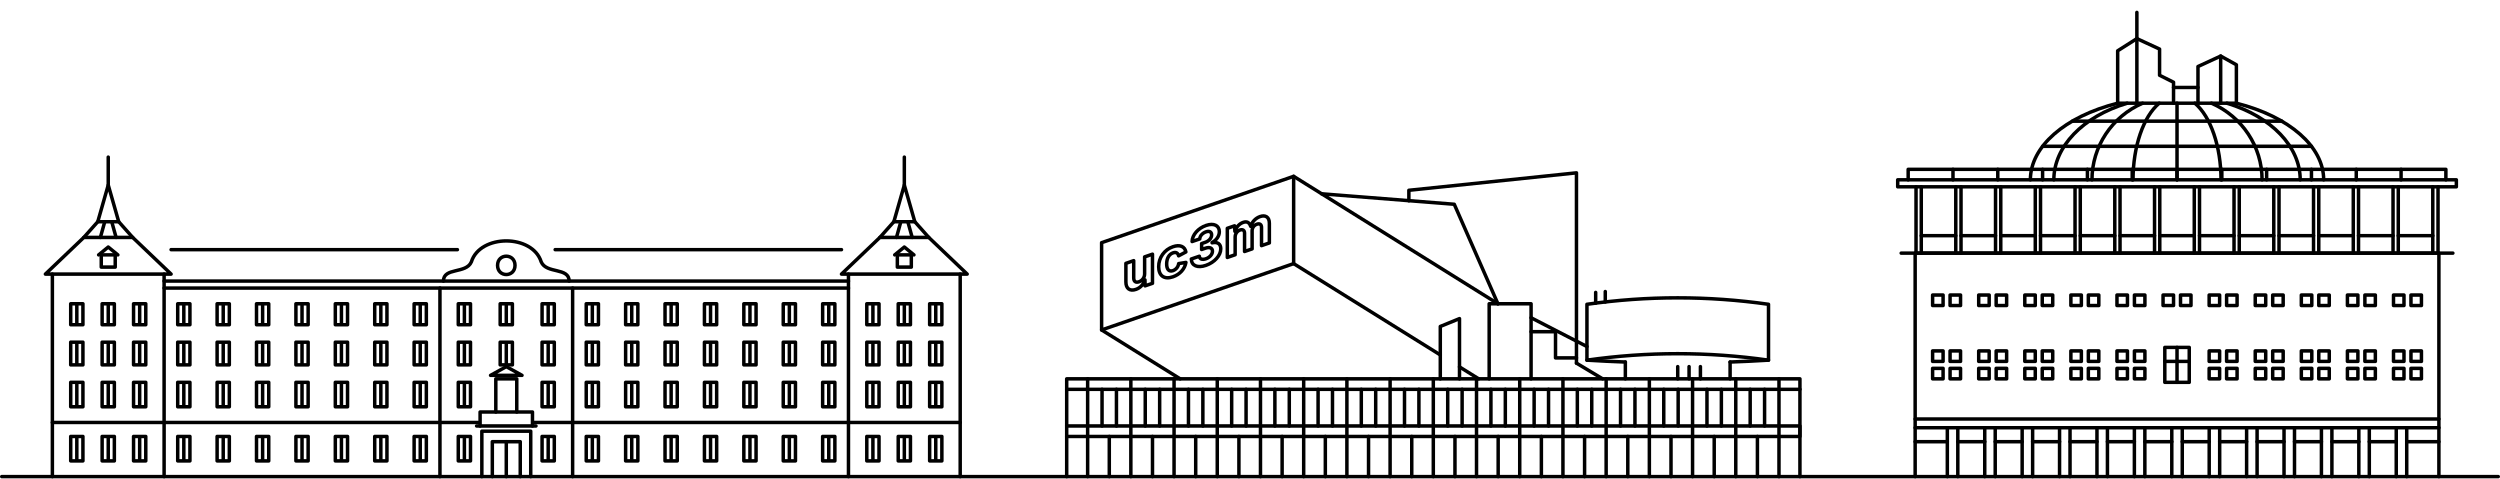
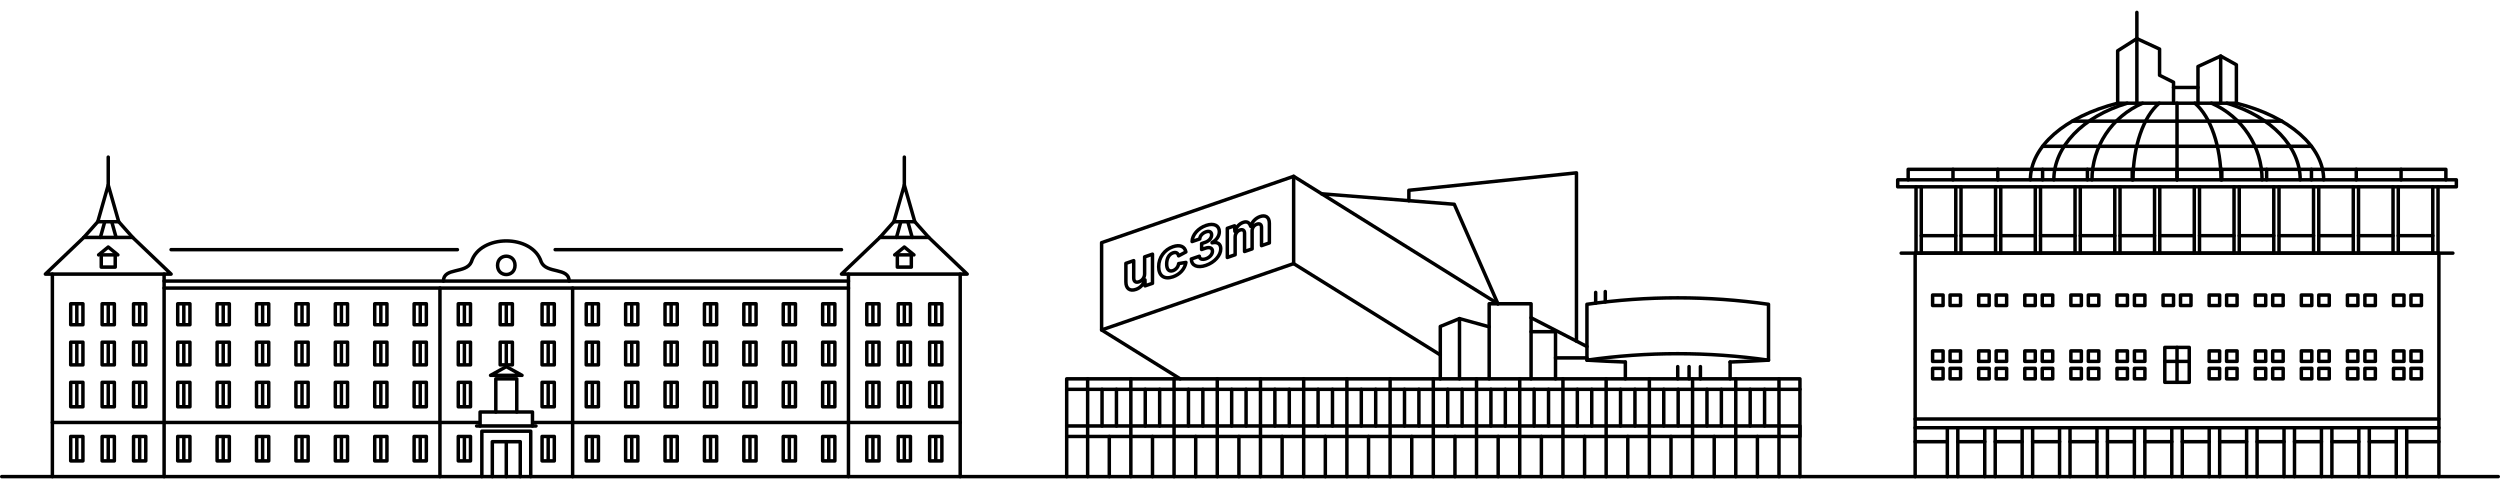
<svg xmlns="http://www.w3.org/2000/svg" fill="none" stroke="currentColor" stroke-linecap="round" stroke-linejoin="round" stroke-width="2" viewBox="-1 -1 1432 274">
  <path d="M29 272V156h-4l22-21h28l22 21h-4v116" />
  <path d="M29 156h64" />
  <path d="m47 135 8-9 6-21 6 21 8 9" />
  <path d="M55 126h12" />
  <path d="m56.5 135 2.5-9m6.5 9-2.5-9" />
  <path d="M61 105V89" />
  <path d="M57 152v-7h8v7Z" />
  <path d="m55.5 145 5.5-4.5 5.5 4.5" />
  <path d="M485 272V156h-4l22-21h28l22 21h-4v116" />
  <path d="M485 156h64" />
  <path d="m503 135 8-9 6-21 6 21 8 9" />
  <path d="M511 126h12" />
  <path d="m512.5 135 2.5-9m6.5 9-2.5-9" />
  <path d="M517 105V89" />
  <path d="M513 152v-7h8v7Z" />
  <path d="m511.5 145 5.5-4.5 5.5 4.5" />
  <path d="M93 160h392" />
  <path d="M93 164h392" />
  <path d="M97 142h164" />
  <path d="M317 142h164" />
  <path d="M251 164v108" />
  <path d="M327 164v108" />
  <path d="M253 160c0-8 13-4 16-11 5-16 35-16 40 0 3 7 16 3 16 11" />
  <path d="M284 151c0 7 10 7 10 0s-10-7-10 0" />
  <path d="M29 241h244" />
  <path d="M305 241h244" />
  <path d="M39.5 263v-14h7v14Zm3.5 0v-14m14.5 14v-14h7v14Zm3.5 0v-14m14.5 14v-14h7v14Zm3.5 0v-14m21.79 14v-14h7v14Zm3.5 0v-14m19.07 14v-14h7v14Zm3.5 0v-14m19.07 14v-14h7v14Zm3.5 0v-14m19.07 14v-14h7v14Zm3.5 0v-14m19.07 14v-14h7v14Zm3.5 0v-14m19.07 14v-14h7v14Zm3.5 0v-14m19.07 14v-14h7v14Zm3.5 0v-14m21.79 14v-14h7v14Zm3.5 0v-14m44.5 14v-14h7v14Zm3.5 0v-14m21.79 14v-14h7v14Zm3.5 0v-14m19.07 14v-14h7v14Zm3.5 0v-14m19.07 14v-14h7v14Zm3.5 0v-14m19.07 14v-14h7v14Zm3.5 0v-14m19.07 14v-14h7v14Zm3.5 0v-14m19.07 14v-14h7v14Zm3.5 0v-14m19.07 14v-14h7v14Zm3.5 0v-14m21.79 14v-14h7v14Zm3.5 0v-14m14.5 14v-14h7v14Zm3.5 0v-14m14.5 14v-14h7v14Zm3.5 0v-14" />
  <path d="M39.5 232v-14h7v14Zm3.5 0v-14m14.5 14v-14h7v14Zm3.5 0v-14m14.5 14v-14h7v14Zm3.5 0v-14m21.79 14v-14h7v14Zm3.5 0v-14m19.07 14v-14h7v14Zm3.5 0v-14m19.07 14v-14h7v14Zm3.5 0v-14m19.07 14v-14h7v14Zm3.5 0v-14m19.07 14v-14h7v14Zm3.5 0v-14m19.07 14v-14h7v14Zm3.5 0v-14m19.07 14v-14h7v14Zm3.5 0v-14m21.79 14v-14h7v14Zm3.5 0v-14m44.5 14v-14h7v14Zm3.5 0v-14m21.79 14v-14h7v14Zm3.5 0v-14m19.07 14v-14h7v14Zm3.5 0v-14m19.07 14v-14h7v14Zm3.5 0v-14m19.07 14v-14h7v14Zm3.5 0v-14m19.07 14v-14h7v14Zm3.5 0v-14m19.07 14v-14h7v14Zm3.5 0v-14m19.07 14v-14h7v14Zm3.5 0v-14m21.79 14v-14h7v14Zm3.5 0v-14m14.5 14v-14h7v14Zm3.5 0v-14m14.5 14v-14h7v14Zm3.5 0v-14" />
  <path d="M39.5 208v-13h7v13Zm3.5 0v-13m14.5 13v-13h7v13Zm3.5 0v-13m14.5 13v-13h7v13Zm3.5 0v-13m21.79 13v-13h7v13Zm3.5 0v-13m19.07 13v-13h7v13Zm3.5 0v-13m19.07 13v-13h7v13Zm3.5 0v-13m19.07 13v-13h7v13Zm3.5 0v-13m19.07 13v-13h7v13Zm3.5 0v-13m19.07 13v-13h7v13Zm3.5 0v-13m19.07 13v-13h7v13Zm3.5 0v-13m21.79 13v-13h7v13Zm3.5 0v-13m20.5 13v-13h7v13Zm3.5 0v-13m20.5 13v-13h7v13Zm3.5 0v-13m21.79 13v-13h7v13Zm3.5 0v-13m19.07 13v-13h7v13Zm3.5 0v-13m19.07 13v-13h7v13Zm3.5 0v-13m19.07 13v-13h7v13Zm3.5 0v-13m19.07 13v-13h7v13Zm3.5 0v-13m19.07 13v-13h7v13Zm3.5 0v-13m19.07 13v-13h7v13Zm3.5 0v-13m21.79 13v-13h7v13Zm3.5 0v-13m14.5 13v-13h7v13Zm3.5 0v-13m14.5 13v-13h7v13Zm3.5 0v-13" />
  <path d="M39.5 185v-12h7v12Zm3.5 0v-12m14.5 12v-12h7v12Zm3.5 0v-12m14.5 12v-12h7v12Zm3.5 0v-12m21.79 12v-12h7v12Zm3.5 0v-12m19.07 12v-12h7v12Zm3.5 0v-12m19.07 12v-12h7v12Zm3.5 0v-12m19.07 12v-12h7v12Zm3.5 0v-12m19.07 12v-12h7v12Zm3.5 0v-12m19.07 12v-12h7v12Zm3.5 0v-12m19.07 12v-12h7v12Zm3.5 0v-12m21.79 12v-12h7v12Zm3.5 0v-12m20.5 12v-12h7v12Zm3.5 0v-12m20.5 12v-12h7v12Zm3.5 0v-12m21.79 12v-12h7v12Zm3.5 0v-12m19.07 12v-12h7v12Zm3.5 0v-12m19.07 12v-12h7v12Zm3.5 0v-12m19.07 12v-12h7v12Zm3.5 0v-12m19.07 12v-12h7v12Zm3.5 0v-12m19.07 12v-12h7v12Zm3.5 0v-12m19.07 12v-12h7v12Zm3.5 0v-12m21.79 12v-12h7v12Zm3.5 0v-12m14.5 12v-12h7v12Zm3.5 0v-12m14.5 12v-12h7v12Zm3.5 0v-12" />
  <path d="M275 272v-26h28v26" />
  <path d="M272 243h34" />
  <path d="M281 272v-20h16v20" />
  <path d="M289 272v-20" />
  <path d="M274 243v-8h30v8" />
  <path d="M283 235v-19h12v19" />
  <path d="m280 214 9-5 9 5Z" />
  <path d="M610 272v-56h420v56" />
  <path d="M610 222h420" />
  <path d="M610 243h420v6H610" />
  <path d="M622 272v-56m24.75 56v-56m24.75 56v-56m24.75 56v-56M721 272v-56m24.75 56v-56m24.75 56v-56m24.75 56v-56M820 272v-56m24.75 56v-56m24.75 56v-56m24.75 56v-56M919 272v-56m24.75 56v-56m24.75 56v-56m24.75 56v-56m24.75 56v-56" />
  <path d="M630.25 243v-21m8.25 21v-21m16.5 21v-21m8.25 21v-21m16.5 21v-21m8.25 21v-21m16.5 21v-21m8.25 21v-21m16.5 21v-21m8.25 21v-21m16.5 21v-21m8.25 21v-21m16.5 21v-21m8.25 21v-21m16.5 21v-21m8.25 21v-21m16.5 21v-21m8.25 21v-21m16.5 21v-21m8.25 21v-21m16.5 21v-21m8.25 21v-21m16.5 21v-21m8.25 21v-21m16.5 21v-21m8.25 21v-21m16.5 21v-21m8.25 21v-21m16.5 21v-21m8.25 21v-21m16.5 21v-21m8.25 21v-21" />
  <path d="M634.4 272v-23m24.75 23v-23m24.75 23v-23m24.75 23v-23m24.75 23v-23m24.75 23v-23m24.75 23v-23m24.75 23v-23m24.75 23v-23m24.75 23v-23m24.75 23v-23m24.75 23v-23m24.75 23v-23m24.75 23v-23m24.75 23v-23m24.75 23v-23" />
  <path d="M630 188v-50l110-38v50Z" />
  <path d="m740 100 117 73" />
  <path d="m740 150 84 52.3" />
-   <path d="m835 209.15 11 6.85" />
  <path d="m756 110 76 6 25 57" />
  <path d="m630 188 45 28" />
-   <path d="M806 114v-6l96-10v109" />
+   <path d="M806 114v-6l96-10v96.41" />
  <path d="M824 216v-30l11-4.5V216" />
  <path d="M852 216v-43h24v43" />
-   <path d="M876 189h14v15h12" />
+   <path d="M876 189h14v27" />
+   <path d="M890 204h18" />
+   <path d="m835 181.5 17 4.7" />
  <path d="m876 181 32 16.5" />
-   <path d="m902 207 15 9" />
  <path d="M908 205.3v-32q52-7.4 104 0v32q-52-7.4-104 0" />
  <path d="M908 205.3q11 .68 22 1.07m60 0q11-.39 22-1.07" />
  <path d="M930 216v-9.63m60 9.63v-9.63" />
  <path d="M960 216v-7m6.5 7v-7m6.5 7v-7" />
  <path d="M913 172.62v-6.12m5.5 5.46V166" />
  <path d="M649.66 164.76c2.54-.87 4.24-2.78 5.18-5.46l.06 3.44 4.24-1.46v-16.69l-4.5 1.55v9.66a4.8 4.8 0 0 1-3.24 4.61c-1.88.65-3.01-.19-3.01-2.27v-9.84l-4.48 1.55v10.61c0 3.91 2.28 5.5 5.75 4.3" />
  <path d="M670.86 157.56c4-1.38 6.82-4.52 7.44-8.25l-4.16.68a5 5 0 0 1-3.24 4.03c-2.39.83-3.64-.85-3.64-3.83 0-3.02 1.25-5.52 3.64-6.35 1.73-.6 2.84.09 3.21 1.7l4.16-2.22c-.62-3.21-3.46-4.35-7.41-2.99a12 12 0 0 0-8.17 11.45c0 5.14 3.14 7.52 8.17 5.78" />
  <path d="M689.75 151c4.96-1.71 8.5-5.67 8.5-9.46 0-2.76-1.73-4.15-4.97-3.46v-.16c2.46-1.33 4.16-3.68 4.16-6.17 0-3.48-3.04-5.19-7.61-3.61-4.52 1.56-7.94 5.4-8 9.22l4.39-1.51c.04-1.75 1.64-3.39 3.58-4.06 1.93-.67 3.22.05 3.22 1.77 0 1.77-1.5 3.5-3.67 4.25l-2.06.71v3.39l2.06-.71c2.58-.89 4.15-.15 4.15 1.68 0 1.81-1.54 3.58-3.73 4.34-2.11.73-3.72.19-3.79-1.45l-4.59 1.58c.06 3.85 3.53 5.32 8.36 3.65" />
  <path d="m702.01 146.47 4.48-1.55v-10.09c0-2 1.21-3.52 2.79-4.07 1.52-.53 2.6.15 2.6 1.78v10.52l4.33-1.5v-10.27a4 4 0 0 1 2.74-3.87c1.51-.52 2.65 0 2.65 1.88v10.4l4.49-1.55v-11.26c0-3.62-2.27-4.9-5.33-3.84a8.6 8.6 0 0 0-5.36 5.6c-.78-2.27-2.16-3-4.3-2.27-2 .7-3.86 2.4-4.76 5.14l-.18-3.17-4.15 1.43Z" />
  <path d="M1096 272V144h300v128" />
  <path d="M1114.43 272v-28m6 0v28m15.43 0v-28m6 0v28m15.43 0v-28m6 0v28m15.42 0v-28m6 0v28m15.43 0v-28m6 0v28m15.43 0v-28m6 0v28m15.43 0v-28m6 0v28m15.43 0v-28m6 0v28m15.43 0v-28m6 0v28m15.43 0v-28m6 0v28m15.42 0v-28m6 0v28m15.43 0v-28m6 0v28m15.43 0v-28m6 0v28" />
  <path d="M1096 244h300" />
  <path d="M1096 239h300" />
  <path d="M1096 252h18.43m6 0h15.43m6 0h15.43m6 0h15.42m6 0h15.43m6 0h15.43m6 0H1243m6 0h15.43m6 0h15.43m6 0h15.43m6 0h15.42m6 0h15.43m6 0h15.43m6 0H1396" />
  <path d="M1088 144h316" />
  <path d="M1096.5 144v-38m3 0v38m19.77 0v-38m3 0v38m19.77 0v-38m3 0v38m19.77 0v-38m3 0v38m19.77 0v-38m3 0v38m19.77 0v-38m3 0v38m19.77 0v-38m3 0v38m19.76 0v-38m3 0v38m19.77 0v-38m3 0v38m19.77 0v-38m3 0v38m19.77 0v-38m3 0v38m19.77 0v-38m3 0v38m19.77 0v-38m3 0v38m19.77 0v-38m3 0v38" />
  <path d="M1099.5 134h19.77m3 0h19.77m3 0h19.77m3 0h19.77m3 0h19.77m3 0h19.77m3 0h19.76m3 0h19.77m3 0h19.77m3 0h19.77m3 0h19.77m3 0h19.77m3 0h19.77" />
  <path d="M1086 106h320v-4h-320Z" />
  <path d="M1106 174h6v-6h-6Zm10 0h6v-6h-6Zm16.4 0h6v-6h-6Zm10 0h6v-6h-6Zm16.4 0h6v-6h-6Zm10 0h6v-6h-6Zm16.4 0h6v-6h-6Zm10 0h6v-6h-6Zm16.4 0h6v-6h-6Zm10 0h6v-6h-6Zm16.4 0h6v-6h-6Zm10 0h6v-6h-6Zm16.4 0h6v-6h-6Zm10 0h6v-6h-6Zm16.4 0h6v-6h-6Zm10 0h6v-6h-6Zm16.4 0h6v-6h-6Zm10 0h6v-6h-6Zm16.4 0h6v-6h-6Zm10 0h6v-6h-6Zm16.4 0h6v-6h-6Zm10 0h6v-6h-6Z" />
  <path d="M1106 216h6v-6h-6Zm10 0h6v-6h-6Zm-10-10h6v-6h-6Zm10 0h6v-6h-6Zm16.4 10h6v-6h-6Zm10 0h6v-6h-6Zm-10-10h6v-6h-6Zm10 0h6v-6h-6Zm16.4 10h6v-6h-6Zm10 0h6v-6h-6Zm-10-10h6v-6h-6Zm10 0h6v-6h-6Zm16.4 10h6v-6h-6Zm10 0h6v-6h-6Zm-10-10h6v-6h-6Zm10 0h6v-6h-6Zm16.4 10h6v-6h-6Zm10 0h6v-6h-6Zm-10-10h6v-6h-6Zm10 0h6v-6h-6Zm42.8 10h6v-6h-6Zm10 0h6v-6h-6Zm-10-10h6v-6h-6Zm10 0h6v-6h-6Zm16.4 10h6v-6h-6Zm10 0h6v-6h-6Zm-10-10h6v-6h-6Zm10 0h6v-6h-6Zm16.4 10h6v-6h-6Zm10 0h6v-6h-6Zm-10-10h6v-6h-6Zm10 0h6v-6h-6Zm16.4 10h6v-6h-6Zm10 0h6v-6h-6Zm-10-10h6v-6h-6Zm10 0h6v-6h-6Zm16.4 10h6v-6h-6Zm10 0h6v-6h-6Zm-10-10h6v-6h-6Zm10 0h6v-6h-6Z" />
  <path d="M1239 218v-20h14v20Z" />
  <path d="M1246 218v-20m-7 8h14" />
  <path d="M1092 102v-6h308v6" />
  <path d="M1117.67 102v-6m25.66 6v-6m25.67 6v-6m25.67 6v-6m25.66 6v-6m25.67 6v-6m25.67 6v-6m25.66 6v-6m25.67 6v-6m25.67 6v-6m25.66 6v-6" />
  <path d="M1162 102c0-19 19.6-36.2 50-43.89" />
  <path d="M1330 102c0-19-19.6-36.2-50-43.89" />
  <path d="M1169.01 82.8h153.98m-136.98-14.4h119.98" />
  <path d="M1175.44 102c0-19 16.47-36.2 42-43.89" />
  <path d="M1197.28 102c0-19 11.37-36.2 29-43.89" />
  <path d="M1220.8 102c0-19 5.88-36.2 15-43.89" />
  <path d="M1246 102V58.11" />
  <path d="M1271.2 102c0-19-5.88-36.2-15-43.89" />
  <path d="M1294.72 102c0-19-11.37-36.2-29-43.89" />
  <path d="M1316.56 102c0-19-16.47-36.2-42-43.89" />
  <path d="M1212 58.11v-30l11-7 13 6v15l8 4v12Z" />
  <path d="M1223 21.11v37" />
  <path d="M1258 58.11v-21l13-6 9 5v22Z" />
  <path d="M1271 31.11v27" />
  <path d="M1244 58.11h14" />
  <path d="M1244 49.11h14" />
  <path d="M1223 21.11v-15" />
  <path d="M0 272h1430" />
</svg>
